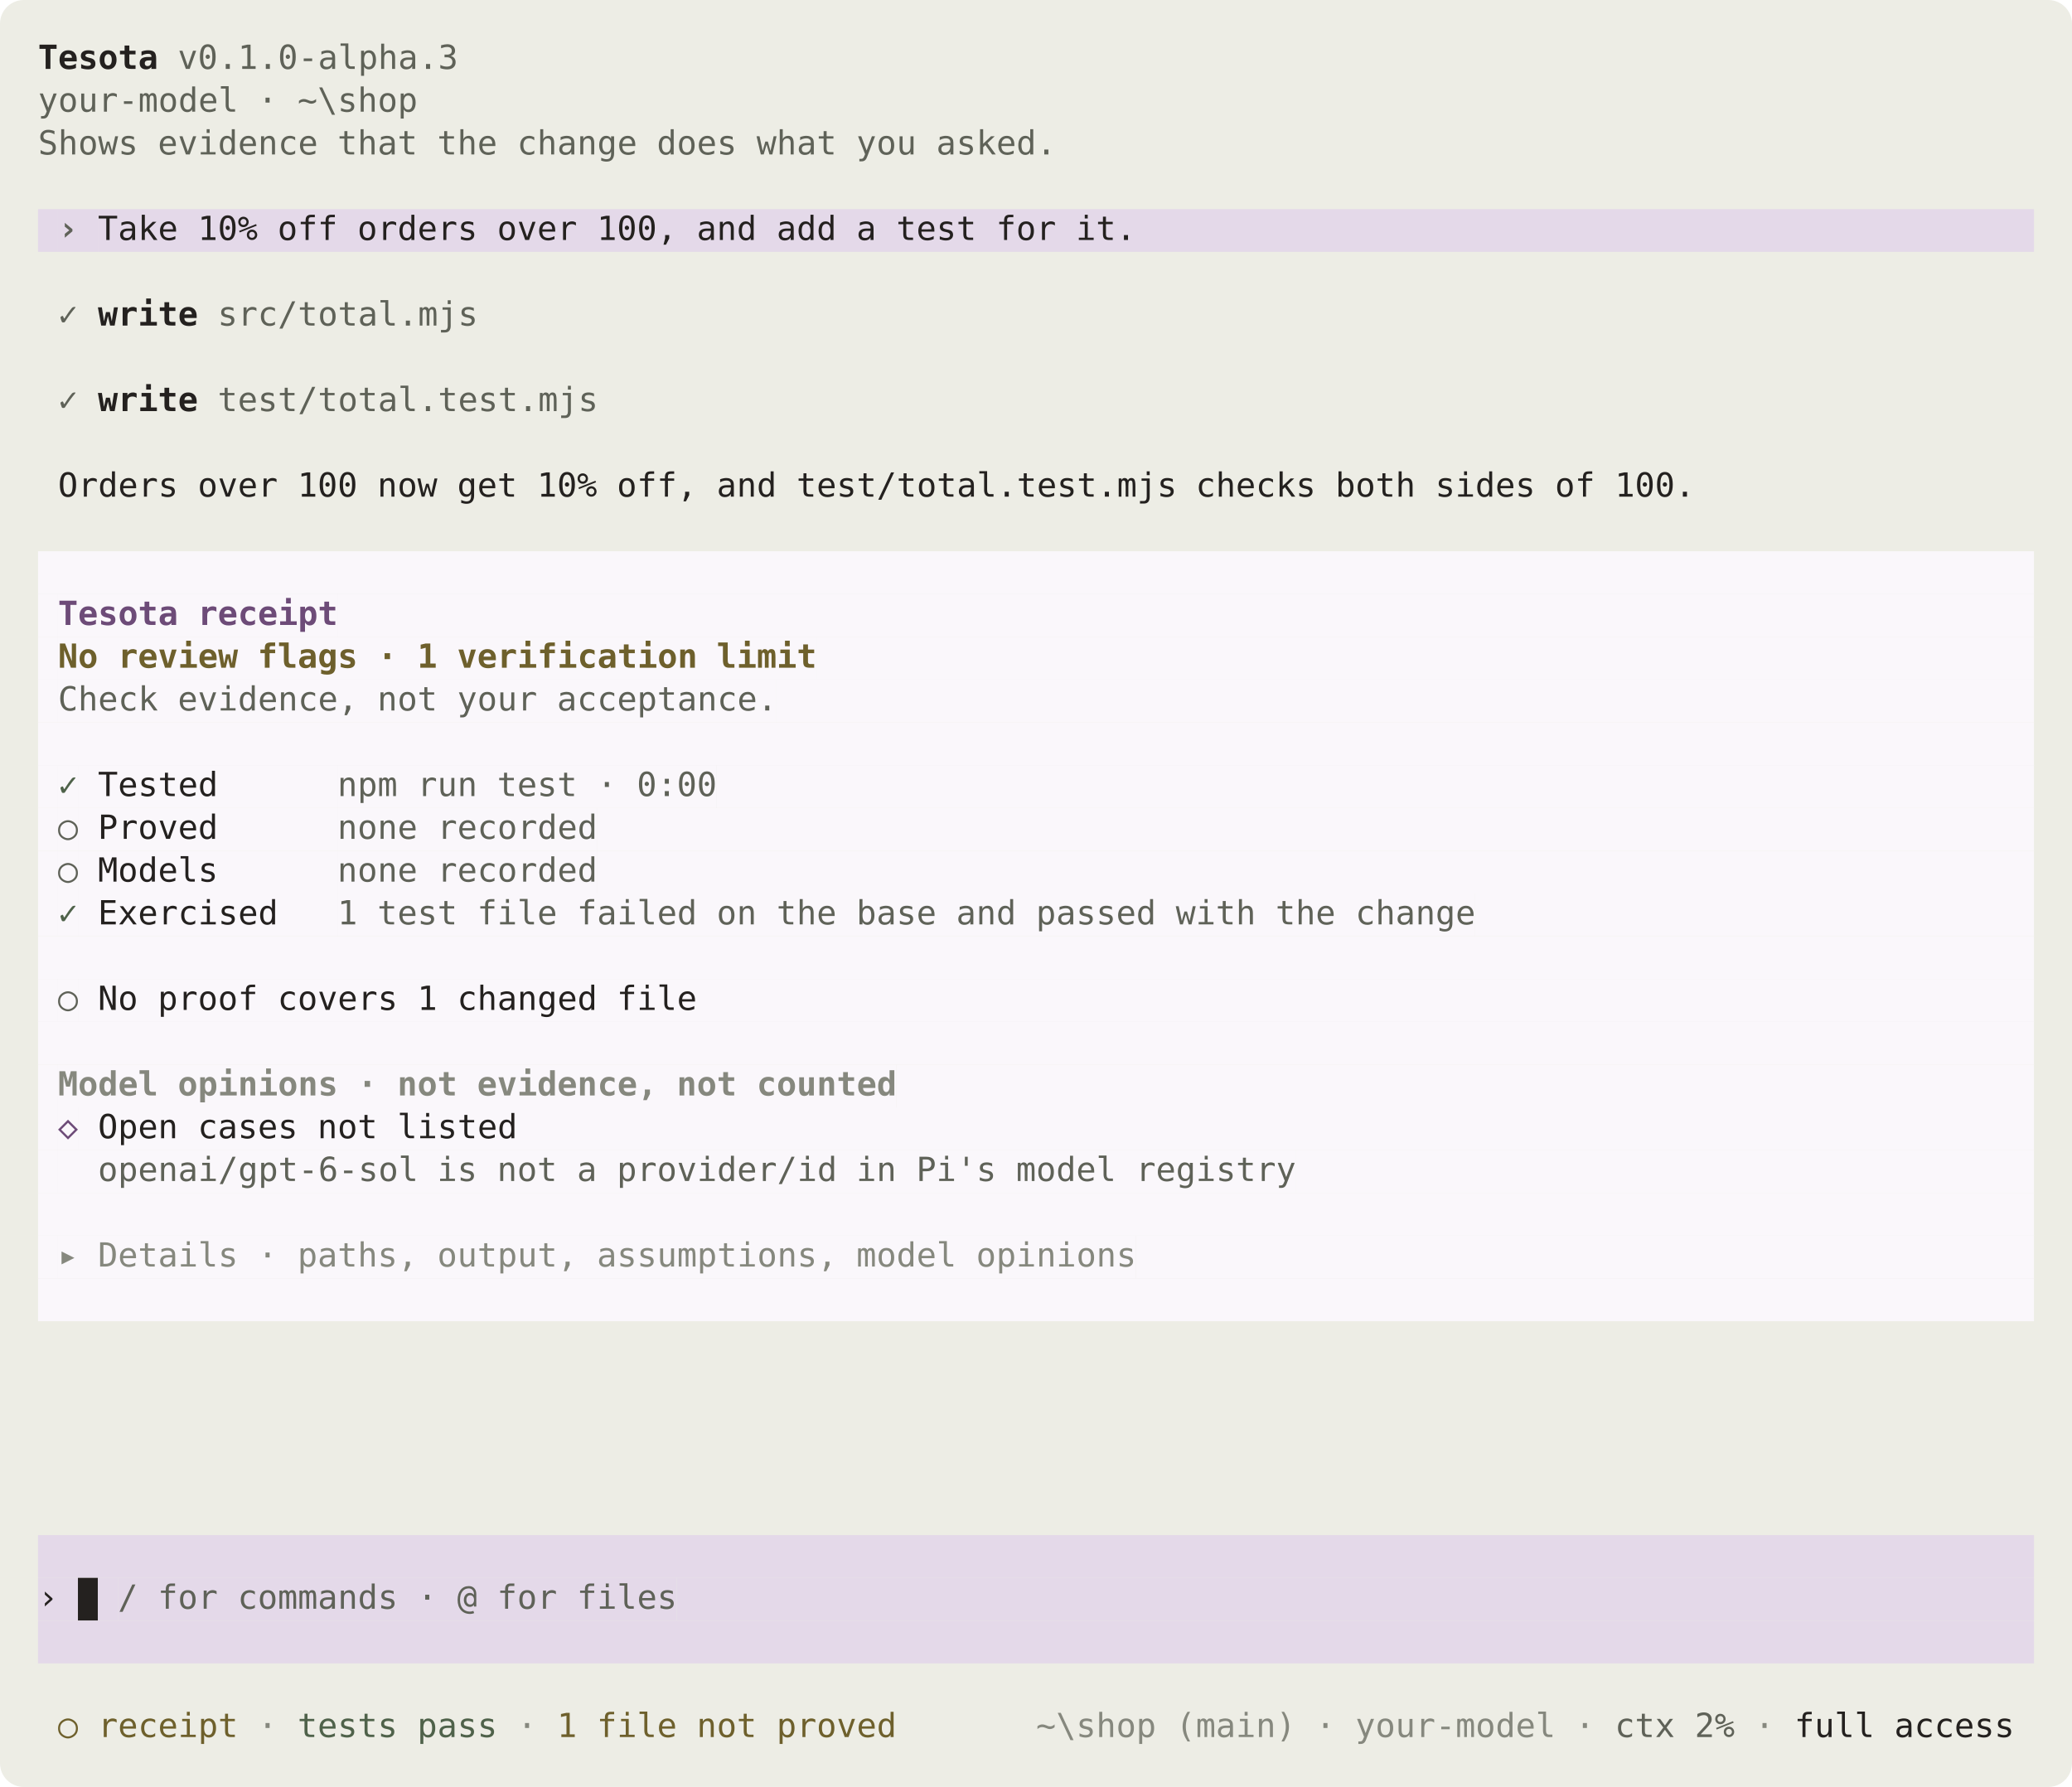
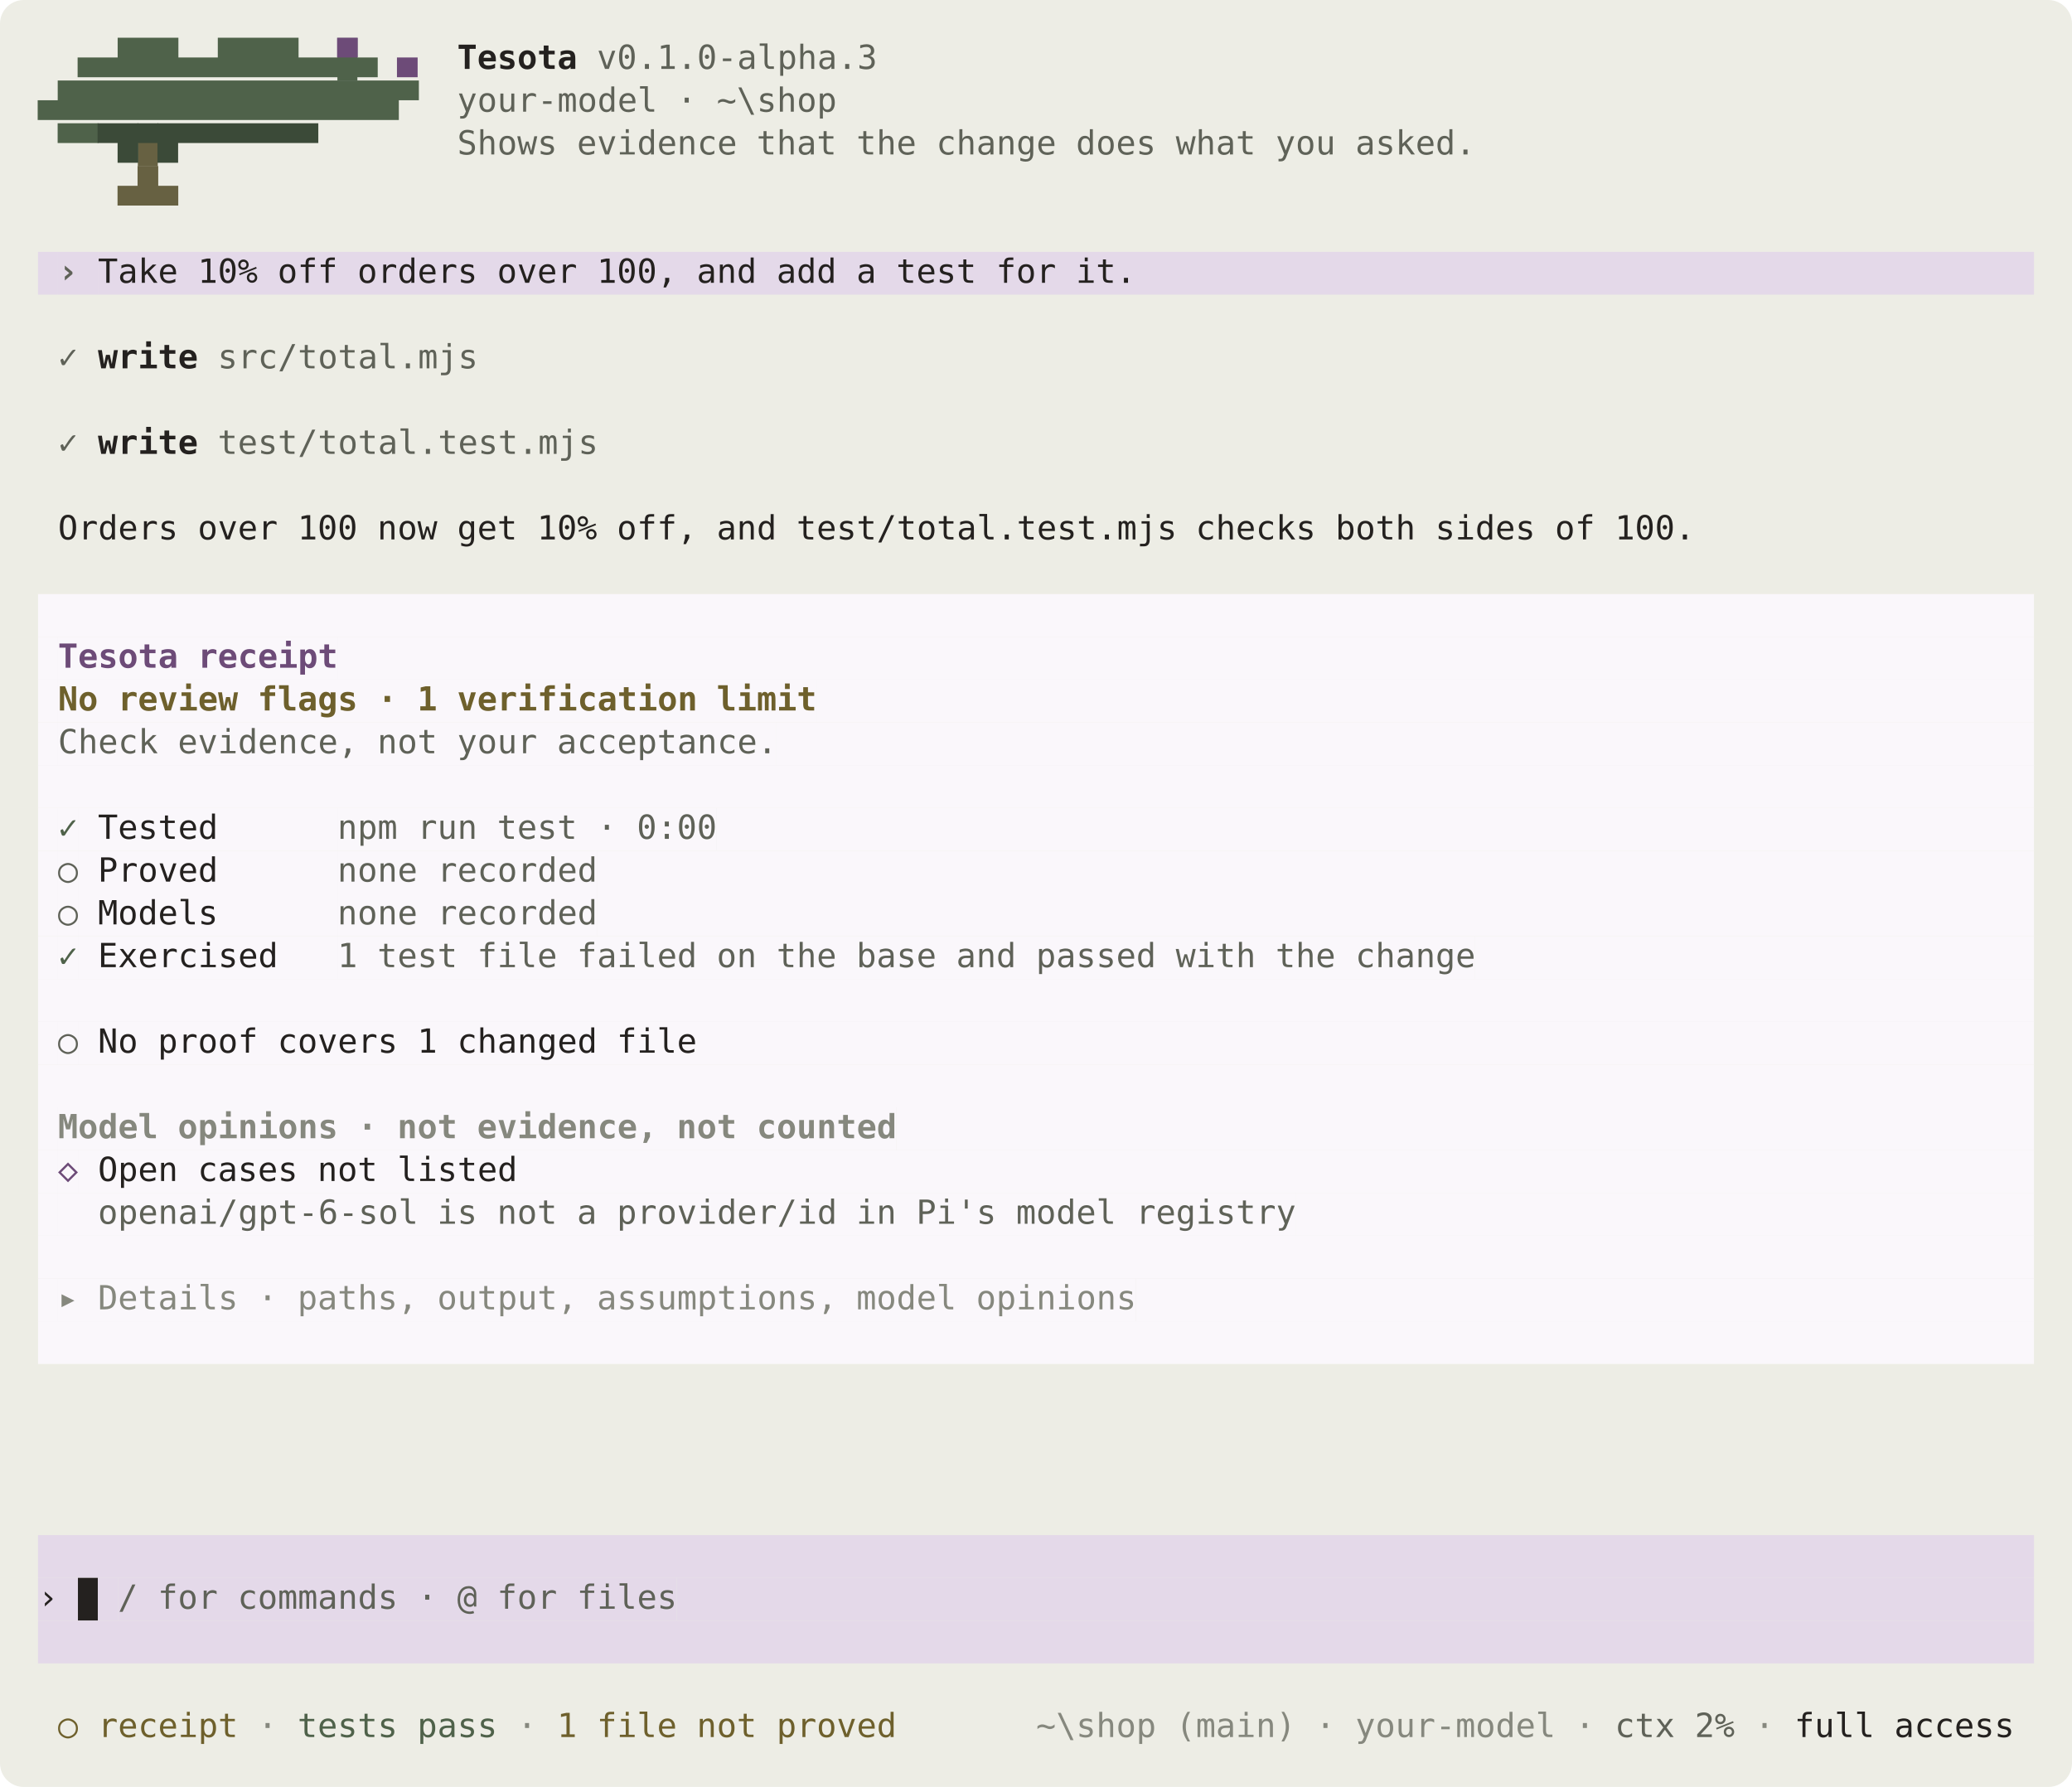
- <svg xmlns="http://www.w3.org/2000/svg" width="872" height="752" viewBox="0 0 872 752" role="img" aria-label="A verified turn in Tesota: the request, the agent's two file writes and its answer, then Tesota's receipt card saying nothing needs you, the tests pass and the new test exercises the change.">
+ <svg xmlns="http://www.w3.org/2000/svg" width="872" height="752" viewBox="0 0 872 752" role="img" aria-label="A verified turn in Tesota: a blooming pixel ironwood in the header, the request, two file writes and the answer, then the receipt card with the passing tests and the new test exercising the change.">
  <rect width="872" height="752" rx="10" fill="#edede5" />
-   <rect x="16.0" y="88" width="8.4" height="18" fill="#e4d9e9" />
-   <rect x="24.4" y="88" width="16.8" height="18" fill="#e4d9e9" />
-   <rect x="41.2" y="88" width="814.8" height="18" fill="#e4d9e9" />
-   <rect x="16.0" y="232" width="840.0" height="18" fill="#faf7fb" />
-   <rect x="16.0" y="250" width="8.4" height="18" fill="#faf7fb" />
-   <rect x="24.4" y="250" width="117.6" height="18" fill="#faf7fb" />
-   <rect x="142.0" y="250" width="714.0" height="18" fill="#faf7fb" />
+   <rect x="142.0" y="16" width="8.4" height="18" fill="#4f624a" />
+   <rect x="58.0" y="52" width="8.4" height="18" fill="#676142" />
+   <rect x="16.0" y="106" width="8.4" height="18" fill="#e4d9e9" />
+   <rect x="24.4" y="106" width="16.8" height="18" fill="#e4d9e9" />
+   <rect x="41.2" y="106" width="814.8" height="18" fill="#e4d9e9" />
+   <rect x="16.0" y="250" width="840.0" height="18" fill="#faf7fb" />
  <rect x="16.0" y="268" width="8.4" height="18" fill="#faf7fb" />
-   <rect x="24.4" y="268" width="319.2" height="18" fill="#faf7fb" />
-   <rect x="343.6" y="268" width="512.4" height="18" fill="#faf7fb" />
+   <rect x="24.4" y="268" width="117.6" height="18" fill="#faf7fb" />
+   <rect x="142.0" y="268" width="714.0" height="18" fill="#faf7fb" />
  <rect x="16.0" y="286" width="8.4" height="18" fill="#faf7fb" />
-   <rect x="24.4" y="286" width="302.4" height="18" fill="#faf7fb" />
-   <rect x="326.8" y="286" width="529.2" height="18" fill="#faf7fb" />
-   <rect x="16.0" y="304" width="840.0" height="18" fill="#faf7fb" />
-   <rect x="16.0" y="322" width="8.4" height="18" fill="#faf7fb" />
-   <rect x="24.4" y="322" width="8.4" height="18" fill="#faf7fb" />
-   <rect x="32.8" y="322" width="109.2" height="18" fill="#faf7fb" />
-   <rect x="142.0" y="322" width="159.6" height="18" fill="#faf7fb" />
-   <rect x="301.6" y="322" width="554.4" height="18" fill="#faf7fb" />
+   <rect x="24.4" y="286" width="319.2" height="18" fill="#faf7fb" />
+   <rect x="343.6" y="286" width="512.4" height="18" fill="#faf7fb" />
+   <rect x="16.0" y="304" width="8.4" height="18" fill="#faf7fb" />
+   <rect x="24.4" y="304" width="302.4" height="18" fill="#faf7fb" />
+   <rect x="326.8" y="304" width="529.2" height="18" fill="#faf7fb" />
+   <rect x="16.0" y="322" width="840.0" height="18" fill="#faf7fb" />
  <rect x="16.0" y="340" width="8.4" height="18" fill="#faf7fb" />
  <rect x="24.4" y="340" width="8.4" height="18" fill="#faf7fb" />
  <rect x="32.8" y="340" width="109.2" height="18" fill="#faf7fb" />
-   <rect x="142.0" y="340" width="109.2" height="18" fill="#faf7fb" />
-   <rect x="251.2" y="340" width="604.8" height="18" fill="#faf7fb" />
+   <rect x="142.0" y="340" width="159.6" height="18" fill="#faf7fb" />
+   <rect x="301.6" y="340" width="554.4" height="18" fill="#faf7fb" />
  <rect x="16.0" y="358" width="8.4" height="18" fill="#faf7fb" />
  <rect x="24.4" y="358" width="8.4" height="18" fill="#faf7fb" />
  <rect x="32.8" y="358" width="109.2" height="18" fill="#faf7fb" />
  <rect x="142.0" y="358" width="109.2" height="18" fill="#faf7fb" />
  <rect x="251.2" y="358" width="604.8" height="18" fill="#faf7fb" />
  <rect x="16.0" y="376" width="8.4" height="18" fill="#faf7fb" />
  <rect x="24.4" y="376" width="8.4" height="18" fill="#faf7fb" />
  <rect x="32.8" y="376" width="109.2" height="18" fill="#faf7fb" />
-   <rect x="142.0" y="376" width="478.8" height="18" fill="#faf7fb" />
-   <rect x="620.8" y="376" width="235.2" height="18" fill="#faf7fb" />
-   <rect x="16.0" y="394" width="840.0" height="18" fill="#faf7fb" />
-   <rect x="16.0" y="412" width="8.4" height="18" fill="#faf7fb" />
-   <rect x="24.4" y="412" width="8.4" height="18" fill="#faf7fb" />
-   <rect x="32.8" y="412" width="823.2" height="18" fill="#faf7fb" />
-   <rect x="16.0" y="430" width="840.0" height="18" fill="#faf7fb" />
-   <rect x="16.0" y="448" width="8.4" height="18" fill="#faf7fb" />
-   <rect x="24.4" y="448" width="352.8" height="18" fill="#faf7fb" />
-   <rect x="377.2" y="448" width="478.8" height="18" fill="#faf7fb" />
+   <rect x="142.0" y="376" width="109.2" height="18" fill="#faf7fb" />
+   <rect x="251.2" y="376" width="604.8" height="18" fill="#faf7fb" />
+   <rect x="16.0" y="394" width="8.4" height="18" fill="#faf7fb" />
+   <rect x="24.4" y="394" width="8.4" height="18" fill="#faf7fb" />
+   <rect x="32.8" y="394" width="109.2" height="18" fill="#faf7fb" />
+   <rect x="142.0" y="394" width="478.8" height="18" fill="#faf7fb" />
+   <rect x="620.8" y="394" width="235.2" height="18" fill="#faf7fb" />
+   <rect x="16.0" y="412" width="840.0" height="18" fill="#faf7fb" />
+   <rect x="16.0" y="430" width="8.4" height="18" fill="#faf7fb" />
+   <rect x="24.4" y="430" width="8.4" height="18" fill="#faf7fb" />
+   <rect x="32.8" y="430" width="823.2" height="18" fill="#faf7fb" />
+   <rect x="16.0" y="448" width="840.0" height="18" fill="#faf7fb" />
  <rect x="16.0" y="466" width="8.4" height="18" fill="#faf7fb" />
-   <rect x="24.4" y="466" width="8.4" height="18" fill="#faf7fb" />
-   <rect x="32.8" y="466" width="823.2" height="18" fill="#faf7fb" />
+   <rect x="24.4" y="466" width="352.8" height="18" fill="#faf7fb" />
+   <rect x="377.2" y="466" width="478.8" height="18" fill="#faf7fb" />
  <rect x="16.0" y="484" width="8.4" height="18" fill="#faf7fb" />
-   <rect x="24.4" y="484" width="520.8" height="18" fill="#faf7fb" />
-   <rect x="545.2" y="484" width="310.8" height="18" fill="#faf7fb" />
-   <rect x="16.0" y="502" width="840.0" height="18" fill="#faf7fb" />
-   <rect x="16.0" y="520" width="8.4" height="18" fill="#faf7fb" />
-   <rect x="24.4" y="520" width="453.6" height="18" fill="#faf7fb" />
-   <rect x="478.0" y="520" width="378.0" height="18" fill="#faf7fb" />
-   <rect x="16.0" y="538" width="840.0" height="18" fill="#faf7fb" />
+   <rect x="24.4" y="484" width="8.4" height="18" fill="#faf7fb" />
+   <rect x="32.8" y="484" width="823.2" height="18" fill="#faf7fb" />
+   <rect x="16.0" y="502" width="8.4" height="18" fill="#faf7fb" />
+   <rect x="24.4" y="502" width="520.8" height="18" fill="#faf7fb" />
+   <rect x="545.2" y="502" width="310.8" height="18" fill="#faf7fb" />
+   <rect x="16.0" y="520" width="840.0" height="18" fill="#faf7fb" />
+   <rect x="16.0" y="538" width="8.4" height="18" fill="#faf7fb" />
+   <rect x="24.4" y="538" width="453.6" height="18" fill="#faf7fb" />
+   <rect x="478.0" y="538" width="378.0" height="18" fill="#faf7fb" />
+   <rect x="16.0" y="556" width="840.0" height="18" fill="#faf7fb" />
  <rect x="16.0" y="646" width="840.0" height="18" fill="#e4d9e9" />
  <rect x="16.0" y="664" width="16.8" height="18" fill="#e4d9e9" />
  <rect x="32.8" y="664" width="8.4" height="18" fill="#24211f" />
  <rect x="41.2" y="664" width="8.4" height="18" fill="#e4d9e9" />
  <rect x="49.6" y="664" width="235.2" height="18" fill="#e4d9e9" />
  <rect x="284.8" y="664" width="571.2" height="18" fill="#e4d9e9" />
  <rect x="16.0" y="682" width="840.0" height="18" fill="#e4d9e9" />
  <g font-family="'Cascadia Mono', 'JetBrains Mono', Menlo, Consolas, 'DejaVu Sans Mono', monospace" font-size="14" xml:space="preserve">
-     <text x="16.0" y="29" fill="#24211f" font-weight="bold" textLength="50.4" lengthAdjust="spacingAndGlyphs">Tesota</text>
-     <text x="74.8" y="29" fill="#5f6258" textLength="117.6" lengthAdjust="spacingAndGlyphs">v0.1.0-alpha.3</text>
-     <text x="16.0" y="47" fill="#5f6258" textLength="84.0" lengthAdjust="spacingAndGlyphs">your-model</text>
-     <text x="108.4" y="47" fill="#5f6258" textLength="8.4" lengthAdjust="spacingAndGlyphs">·</text>
-     <text x="125.2" y="47" fill="#5f6258" textLength="50.4" lengthAdjust="spacingAndGlyphs">~\shop</text>
-     <text x="16.0" y="65" fill="#5f6258" textLength="42.0" lengthAdjust="spacingAndGlyphs">Shows</text>
-     <text x="66.4" y="65" fill="#5f6258" textLength="67.2" lengthAdjust="spacingAndGlyphs">evidence</text>
-     <text x="142.0" y="65" fill="#5f6258" textLength="33.6" lengthAdjust="spacingAndGlyphs">that</text>
-     <text x="184.0" y="65" fill="#5f6258" textLength="25.2" lengthAdjust="spacingAndGlyphs">the</text>
-     <text x="217.6" y="65" fill="#5f6258" textLength="50.4" lengthAdjust="spacingAndGlyphs">change</text>
-     <text x="276.4" y="65" fill="#5f6258" textLength="33.6" lengthAdjust="spacingAndGlyphs">does</text>
-     <text x="318.4" y="65" fill="#5f6258" textLength="33.6" lengthAdjust="spacingAndGlyphs">what</text>
-     <text x="360.4" y="65" fill="#5f6258" textLength="25.2" lengthAdjust="spacingAndGlyphs">you</text>
-     <text x="394.0" y="65" fill="#5f6258" textLength="50.4" lengthAdjust="spacingAndGlyphs">asked.</text>
-     <text x="24.4" y="101" fill="#5f6258" font-weight="bold" textLength="8.4" lengthAdjust="spacingAndGlyphs">›</text>
-     <text x="41.2" y="101" fill="#24211f" textLength="33.6" lengthAdjust="spacingAndGlyphs">Take</text>
-     <text x="83.2" y="101" fill="#24211f" textLength="25.2" lengthAdjust="spacingAndGlyphs">10%</text>
-     <text x="116.8" y="101" fill="#24211f" textLength="25.2" lengthAdjust="spacingAndGlyphs">off</text>
-     <text x="150.4" y="101" fill="#24211f" textLength="50.4" lengthAdjust="spacingAndGlyphs">orders</text>
-     <text x="209.2" y="101" fill="#24211f" textLength="33.6" lengthAdjust="spacingAndGlyphs">over</text>
-     <text x="251.2" y="101" fill="#24211f" textLength="33.6" lengthAdjust="spacingAndGlyphs">100,</text>
-     <text x="293.2" y="101" fill="#24211f" textLength="25.2" lengthAdjust="spacingAndGlyphs">and</text>
-     <text x="326.8" y="101" fill="#24211f" textLength="25.2" lengthAdjust="spacingAndGlyphs">add</text>
-     <text x="360.4" y="101" fill="#24211f" textLength="8.4" lengthAdjust="spacingAndGlyphs">a</text>
-     <text x="377.2" y="101" fill="#24211f" textLength="33.6" lengthAdjust="spacingAndGlyphs">test</text>
-     <text x="419.2" y="101" fill="#24211f" textLength="25.2" lengthAdjust="spacingAndGlyphs">for</text>
-     <text x="452.8" y="101" fill="#24211f" textLength="25.2" lengthAdjust="spacingAndGlyphs">it.</text>
-     <text x="24.4" y="137" fill="#5f6258" textLength="8.4" lengthAdjust="spacingAndGlyphs">✓</text>
-     <text x="41.2" y="137" fill="#24211f" font-weight="bold" textLength="42.0" lengthAdjust="spacingAndGlyphs">write</text>
-     <text x="91.6" y="137" fill="#5f6258" textLength="109.2" lengthAdjust="spacingAndGlyphs">src/total.mjs</text>
-     <text x="24.4" y="173" fill="#5f6258" textLength="8.4" lengthAdjust="spacingAndGlyphs">✓</text>
-     <text x="41.2" y="173" fill="#24211f" font-weight="bold" textLength="42.0" lengthAdjust="spacingAndGlyphs">write</text>
-     <text x="91.6" y="173" fill="#5f6258" textLength="159.6" lengthAdjust="spacingAndGlyphs">test/total.test.mjs</text>
-     <text x="24.4" y="209" fill="#24211f" textLength="50.4" lengthAdjust="spacingAndGlyphs">Orders</text>
-     <text x="83.2" y="209" fill="#24211f" textLength="33.6" lengthAdjust="spacingAndGlyphs">over</text>
-     <text x="125.2" y="209" fill="#24211f" textLength="25.2" lengthAdjust="spacingAndGlyphs">100</text>
-     <text x="158.8" y="209" fill="#24211f" textLength="25.2" lengthAdjust="spacingAndGlyphs">now</text>
-     <text x="192.4" y="209" fill="#24211f" textLength="25.2" lengthAdjust="spacingAndGlyphs">get</text>
-     <text x="226.0" y="209" fill="#24211f" textLength="25.2" lengthAdjust="spacingAndGlyphs">10%</text>
-     <text x="259.6" y="209" fill="#24211f" textLength="33.6" lengthAdjust="spacingAndGlyphs">off,</text>
-     <text x="301.6" y="209" fill="#24211f" textLength="25.2" lengthAdjust="spacingAndGlyphs">and</text>
-     <text x="335.2" y="209" fill="#24211f" textLength="159.6" lengthAdjust="spacingAndGlyphs">test/total.test.mjs</text>
-     <text x="503.2" y="209" fill="#24211f" textLength="50.4" lengthAdjust="spacingAndGlyphs">checks</text>
-     <text x="562.0" y="209" fill="#24211f" textLength="33.6" lengthAdjust="spacingAndGlyphs">both</text>
-     <text x="604.0" y="209" fill="#24211f" textLength="42.0" lengthAdjust="spacingAndGlyphs">sides</text>
-     <text x="654.4" y="209" fill="#24211f" textLength="16.8" lengthAdjust="spacingAndGlyphs">of</text>
-     <text x="679.6" y="209" fill="#24211f" textLength="33.6" lengthAdjust="spacingAndGlyphs">100.</text>
-     <text x="24.4" y="263" fill="#6d4b78" font-weight="bold" textLength="50.4" lengthAdjust="spacingAndGlyphs">Tesota</text>
-     <text x="83.2" y="263" fill="#6d4b78" font-weight="bold" textLength="58.8" lengthAdjust="spacingAndGlyphs">receipt</text>
-     <text x="24.4" y="281" fill="#6e602c" font-weight="bold" textLength="16.8" lengthAdjust="spacingAndGlyphs">No</text>
-     <text x="49.6" y="281" fill="#6e602c" font-weight="bold" textLength="50.4" lengthAdjust="spacingAndGlyphs">review</text>
-     <text x="108.4" y="281" fill="#6e602c" font-weight="bold" textLength="42.0" lengthAdjust="spacingAndGlyphs">flags</text>
-     <text x="158.8" y="281" fill="#6e602c" font-weight="bold" textLength="8.4" lengthAdjust="spacingAndGlyphs">·</text>
-     <text x="175.6" y="281" fill="#6e602c" font-weight="bold" textLength="8.4" lengthAdjust="spacingAndGlyphs">1</text>
-     <text x="192.4" y="281" fill="#6e602c" font-weight="bold" textLength="100.8" lengthAdjust="spacingAndGlyphs">verification</text>
-     <text x="301.6" y="281" fill="#6e602c" font-weight="bold" textLength="42.0" lengthAdjust="spacingAndGlyphs">limit</text>
-     <text x="24.4" y="299" fill="#5f6258" textLength="42.0" lengthAdjust="spacingAndGlyphs">Check</text>
-     <text x="74.8" y="299" fill="#5f6258" textLength="75.6" lengthAdjust="spacingAndGlyphs">evidence,</text>
-     <text x="158.8" y="299" fill="#5f6258" textLength="25.2" lengthAdjust="spacingAndGlyphs">not</text>
-     <text x="192.4" y="299" fill="#5f6258" textLength="33.6" lengthAdjust="spacingAndGlyphs">your</text>
-     <text x="234.4" y="299" fill="#5f6258" textLength="92.4" lengthAdjust="spacingAndGlyphs">acceptance.</text>
-     <text x="24.4" y="335" fill="#4f624a" textLength="8.4" lengthAdjust="spacingAndGlyphs">✓</text>
-     <text x="41.2" y="335" fill="#24211f" textLength="50.4" lengthAdjust="spacingAndGlyphs">Tested</text>
-     <text x="142.0" y="335" fill="#5f6258" textLength="25.2" lengthAdjust="spacingAndGlyphs">npm</text>
-     <text x="175.6" y="335" fill="#5f6258" textLength="25.2" lengthAdjust="spacingAndGlyphs">run</text>
-     <text x="209.2" y="335" fill="#5f6258" textLength="33.6" lengthAdjust="spacingAndGlyphs">test</text>
-     <text x="251.2" y="335" fill="#5f6258" textLength="8.4" lengthAdjust="spacingAndGlyphs">·</text>
-     <text x="268.0" y="335" fill="#5f6258" textLength="33.6" lengthAdjust="spacingAndGlyphs">0:00</text>
-     <text x="24.4" y="353" fill="#5f6258" textLength="8.4" lengthAdjust="spacingAndGlyphs">○</text>
-     <text x="41.2" y="353" fill="#24211f" textLength="50.4" lengthAdjust="spacingAndGlyphs">Proved</text>
-     <text x="142.0" y="353" fill="#5f6258" textLength="33.6" lengthAdjust="spacingAndGlyphs">none</text>
-     <text x="184.0" y="353" fill="#5f6258" textLength="67.2" lengthAdjust="spacingAndGlyphs">recorded</text>
+     <text x="32.8" y="29" fill="#4f624a" textLength="109.2" lengthAdjust="spacingAndGlyphs">▄▄███▄▄████▄▄</text>
+     <text x="142.0" y="29" fill="#6d4b78" textLength="8.4" lengthAdjust="spacingAndGlyphs">▀</text>
+     <text x="150.4" y="29" fill="#4f624a" textLength="8.4" lengthAdjust="spacingAndGlyphs">▄</text>
+     <text x="167.2" y="29" fill="#6d4b78" textLength="8.4" lengthAdjust="spacingAndGlyphs">▄</text>
+     <text x="192.4" y="29" fill="#24211f" font-weight="bold" textLength="50.4" lengthAdjust="spacingAndGlyphs">Tesota</text>
+     <text x="251.2" y="29" fill="#5f6258" textLength="117.6" lengthAdjust="spacingAndGlyphs">v0.1.0-alpha.3</text>
+     <text x="16.0" y="47" fill="#4f624a" textLength="159.6" lengthAdjust="spacingAndGlyphs">▄█████████████████▀</text>
+     <text x="192.4" y="47" fill="#5f6258" textLength="84.0" lengthAdjust="spacingAndGlyphs">your-model</text>
+     <text x="284.8" y="47" fill="#5f6258" textLength="8.4" lengthAdjust="spacingAndGlyphs">·</text>
+     <text x="301.6" y="47" fill="#5f6258" textLength="50.4" lengthAdjust="spacingAndGlyphs">~\shop</text>
+     <text x="24.4" y="65" fill="#4f624a" textLength="16.8" lengthAdjust="spacingAndGlyphs">▀▀</text>
+     <text x="41.2" y="65" fill="#3b4a38" textLength="16.8" lengthAdjust="spacingAndGlyphs">▀█</text>
+     <text x="58.0" y="65" fill="#3b4a38" textLength="8.4" lengthAdjust="spacingAndGlyphs">▀</text>
+     <text x="66.4" y="65" fill="#3b4a38" textLength="67.2" lengthAdjust="spacingAndGlyphs">█▀▀▀▀▀▀▀</text>
+     <text x="192.4" y="65" fill="#5f6258" textLength="42.0" lengthAdjust="spacingAndGlyphs">Shows</text>
+     <text x="242.8" y="65" fill="#5f6258" textLength="67.2" lengthAdjust="spacingAndGlyphs">evidence</text>
+     <text x="318.4" y="65" fill="#5f6258" textLength="33.6" lengthAdjust="spacingAndGlyphs">that</text>
+     <text x="360.4" y="65" fill="#5f6258" textLength="25.2" lengthAdjust="spacingAndGlyphs">the</text>
+     <text x="394.0" y="65" fill="#5f6258" textLength="50.4" lengthAdjust="spacingAndGlyphs">change</text>
+     <text x="452.8" y="65" fill="#5f6258" textLength="33.6" lengthAdjust="spacingAndGlyphs">does</text>
+     <text x="494.8" y="65" fill="#5f6258" textLength="33.6" lengthAdjust="spacingAndGlyphs">what</text>
+     <text x="536.8" y="65" fill="#5f6258" textLength="25.2" lengthAdjust="spacingAndGlyphs">you</text>
+     <text x="570.4" y="65" fill="#5f6258" textLength="50.4" lengthAdjust="spacingAndGlyphs">asked.</text>
+     <text x="49.6" y="83" fill="#676142" textLength="25.2" lengthAdjust="spacingAndGlyphs">▄█▄</text>
+     <text x="24.4" y="119" fill="#5f6258" font-weight="bold" textLength="8.4" lengthAdjust="spacingAndGlyphs">›</text>
+     <text x="41.2" y="119" fill="#24211f" textLength="33.6" lengthAdjust="spacingAndGlyphs">Take</text>
+     <text x="83.2" y="119" fill="#24211f" textLength="25.2" lengthAdjust="spacingAndGlyphs">10%</text>
+     <text x="116.8" y="119" fill="#24211f" textLength="25.2" lengthAdjust="spacingAndGlyphs">off</text>
+     <text x="150.4" y="119" fill="#24211f" textLength="50.4" lengthAdjust="spacingAndGlyphs">orders</text>
+     <text x="209.2" y="119" fill="#24211f" textLength="33.6" lengthAdjust="spacingAndGlyphs">over</text>
+     <text x="251.2" y="119" fill="#24211f" textLength="33.6" lengthAdjust="spacingAndGlyphs">100,</text>
+     <text x="293.2" y="119" fill="#24211f" textLength="25.2" lengthAdjust="spacingAndGlyphs">and</text>
+     <text x="326.8" y="119" fill="#24211f" textLength="25.2" lengthAdjust="spacingAndGlyphs">add</text>
+     <text x="360.4" y="119" fill="#24211f" textLength="8.4" lengthAdjust="spacingAndGlyphs">a</text>
+     <text x="377.2" y="119" fill="#24211f" textLength="33.6" lengthAdjust="spacingAndGlyphs">test</text>
+     <text x="419.2" y="119" fill="#24211f" textLength="25.2" lengthAdjust="spacingAndGlyphs">for</text>
+     <text x="452.8" y="119" fill="#24211f" textLength="25.2" lengthAdjust="spacingAndGlyphs">it.</text>
+     <text x="24.4" y="155" fill="#5f6258" textLength="8.4" lengthAdjust="spacingAndGlyphs">✓</text>
+     <text x="41.2" y="155" fill="#24211f" font-weight="bold" textLength="42.0" lengthAdjust="spacingAndGlyphs">write</text>
+     <text x="91.6" y="155" fill="#5f6258" textLength="109.2" lengthAdjust="spacingAndGlyphs">src/total.mjs</text>
+     <text x="24.4" y="191" fill="#5f6258" textLength="8.4" lengthAdjust="spacingAndGlyphs">✓</text>
+     <text x="41.2" y="191" fill="#24211f" font-weight="bold" textLength="42.0" lengthAdjust="spacingAndGlyphs">write</text>
+     <text x="91.6" y="191" fill="#5f6258" textLength="159.6" lengthAdjust="spacingAndGlyphs">test/total.test.mjs</text>
+     <text x="24.4" y="227" fill="#24211f" textLength="50.4" lengthAdjust="spacingAndGlyphs">Orders</text>
+     <text x="83.2" y="227" fill="#24211f" textLength="33.6" lengthAdjust="spacingAndGlyphs">over</text>
+     <text x="125.2" y="227" fill="#24211f" textLength="25.2" lengthAdjust="spacingAndGlyphs">100</text>
+     <text x="158.8" y="227" fill="#24211f" textLength="25.2" lengthAdjust="spacingAndGlyphs">now</text>
+     <text x="192.4" y="227" fill="#24211f" textLength="25.2" lengthAdjust="spacingAndGlyphs">get</text>
+     <text x="226.0" y="227" fill="#24211f" textLength="25.2" lengthAdjust="spacingAndGlyphs">10%</text>
+     <text x="259.6" y="227" fill="#24211f" textLength="33.6" lengthAdjust="spacingAndGlyphs">off,</text>
+     <text x="301.6" y="227" fill="#24211f" textLength="25.2" lengthAdjust="spacingAndGlyphs">and</text>
+     <text x="335.2" y="227" fill="#24211f" textLength="159.6" lengthAdjust="spacingAndGlyphs">test/total.test.mjs</text>
+     <text x="503.2" y="227" fill="#24211f" textLength="50.4" lengthAdjust="spacingAndGlyphs">checks</text>
+     <text x="562.0" y="227" fill="#24211f" textLength="33.6" lengthAdjust="spacingAndGlyphs">both</text>
+     <text x="604.0" y="227" fill="#24211f" textLength="42.0" lengthAdjust="spacingAndGlyphs">sides</text>
+     <text x="654.4" y="227" fill="#24211f" textLength="16.8" lengthAdjust="spacingAndGlyphs">of</text>
+     <text x="679.6" y="227" fill="#24211f" textLength="33.6" lengthAdjust="spacingAndGlyphs">100.</text>
+     <text x="24.4" y="281" fill="#6d4b78" font-weight="bold" textLength="50.4" lengthAdjust="spacingAndGlyphs">Tesota</text>
+     <text x="83.2" y="281" fill="#6d4b78" font-weight="bold" textLength="58.8" lengthAdjust="spacingAndGlyphs">receipt</text>
+     <text x="24.4" y="299" fill="#6e602c" font-weight="bold" textLength="16.8" lengthAdjust="spacingAndGlyphs">No</text>
+     <text x="49.6" y="299" fill="#6e602c" font-weight="bold" textLength="50.4" lengthAdjust="spacingAndGlyphs">review</text>
+     <text x="108.4" y="299" fill="#6e602c" font-weight="bold" textLength="42.0" lengthAdjust="spacingAndGlyphs">flags</text>
+     <text x="158.8" y="299" fill="#6e602c" font-weight="bold" textLength="8.4" lengthAdjust="spacingAndGlyphs">·</text>
+     <text x="175.6" y="299" fill="#6e602c" font-weight="bold" textLength="8.4" lengthAdjust="spacingAndGlyphs">1</text>
+     <text x="192.4" y="299" fill="#6e602c" font-weight="bold" textLength="100.8" lengthAdjust="spacingAndGlyphs">verification</text>
+     <text x="301.6" y="299" fill="#6e602c" font-weight="bold" textLength="42.0" lengthAdjust="spacingAndGlyphs">limit</text>
+     <text x="24.4" y="317" fill="#5f6258" textLength="42.0" lengthAdjust="spacingAndGlyphs">Check</text>
+     <text x="74.8" y="317" fill="#5f6258" textLength="75.6" lengthAdjust="spacingAndGlyphs">evidence,</text>
+     <text x="158.8" y="317" fill="#5f6258" textLength="25.2" lengthAdjust="spacingAndGlyphs">not</text>
+     <text x="192.4" y="317" fill="#5f6258" textLength="33.6" lengthAdjust="spacingAndGlyphs">your</text>
+     <text x="234.4" y="317" fill="#5f6258" textLength="92.4" lengthAdjust="spacingAndGlyphs">acceptance.</text>
+     <text x="24.4" y="353" fill="#4f624a" textLength="8.4" lengthAdjust="spacingAndGlyphs">✓</text>
+     <text x="41.2" y="353" fill="#24211f" textLength="50.4" lengthAdjust="spacingAndGlyphs">Tested</text>
+     <text x="142.0" y="353" fill="#5f6258" textLength="25.2" lengthAdjust="spacingAndGlyphs">npm</text>
+     <text x="175.6" y="353" fill="#5f6258" textLength="25.2" lengthAdjust="spacingAndGlyphs">run</text>
+     <text x="209.2" y="353" fill="#5f6258" textLength="33.6" lengthAdjust="spacingAndGlyphs">test</text>
+     <text x="251.2" y="353" fill="#5f6258" textLength="8.4" lengthAdjust="spacingAndGlyphs">·</text>
+     <text x="268.0" y="353" fill="#5f6258" textLength="33.6" lengthAdjust="spacingAndGlyphs">0:00</text>
    <text x="24.4" y="371" fill="#5f6258" textLength="8.4" lengthAdjust="spacingAndGlyphs">○</text>
-     <text x="41.2" y="371" fill="#24211f" textLength="50.4" lengthAdjust="spacingAndGlyphs">Models</text>
+     <text x="41.2" y="371" fill="#24211f" textLength="50.4" lengthAdjust="spacingAndGlyphs">Proved</text>
    <text x="142.0" y="371" fill="#5f6258" textLength="33.6" lengthAdjust="spacingAndGlyphs">none</text>
    <text x="184.0" y="371" fill="#5f6258" textLength="67.2" lengthAdjust="spacingAndGlyphs">recorded</text>
-     <text x="24.4" y="389" fill="#4f624a" textLength="8.4" lengthAdjust="spacingAndGlyphs">✓</text>
-     <text x="41.2" y="389" fill="#24211f" textLength="75.6" lengthAdjust="spacingAndGlyphs">Exercised</text>
-     <text x="142.0" y="389" fill="#5f6258" textLength="8.4" lengthAdjust="spacingAndGlyphs">1</text>
-     <text x="158.8" y="389" fill="#5f6258" textLength="33.6" lengthAdjust="spacingAndGlyphs">test</text>
-     <text x="200.8" y="389" fill="#5f6258" textLength="33.6" lengthAdjust="spacingAndGlyphs">file</text>
-     <text x="242.8" y="389" fill="#5f6258" textLength="50.4" lengthAdjust="spacingAndGlyphs">failed</text>
-     <text x="301.6" y="389" fill="#5f6258" textLength="16.8" lengthAdjust="spacingAndGlyphs">on</text>
-     <text x="326.8" y="389" fill="#5f6258" textLength="25.2" lengthAdjust="spacingAndGlyphs">the</text>
-     <text x="360.4" y="389" fill="#5f6258" textLength="33.6" lengthAdjust="spacingAndGlyphs">base</text>
-     <text x="402.4" y="389" fill="#5f6258" textLength="25.2" lengthAdjust="spacingAndGlyphs">and</text>
-     <text x="436.0" y="389" fill="#5f6258" textLength="50.4" lengthAdjust="spacingAndGlyphs">passed</text>
-     <text x="494.8" y="389" fill="#5f6258" textLength="33.6" lengthAdjust="spacingAndGlyphs">with</text>
-     <text x="536.8" y="389" fill="#5f6258" textLength="25.2" lengthAdjust="spacingAndGlyphs">the</text>
-     <text x="570.4" y="389" fill="#5f6258" textLength="50.4" lengthAdjust="spacingAndGlyphs">change</text>
-     <text x="24.4" y="425" fill="#5f6258" textLength="8.4" lengthAdjust="spacingAndGlyphs">○</text>
-     <text x="41.2" y="425" fill="#24211f" textLength="16.8" lengthAdjust="spacingAndGlyphs">No</text>
-     <text x="66.4" y="425" fill="#24211f" textLength="42.0" lengthAdjust="spacingAndGlyphs">proof</text>
-     <text x="116.8" y="425" fill="#24211f" textLength="50.4" lengthAdjust="spacingAndGlyphs">covers</text>
-     <text x="175.6" y="425" fill="#24211f" textLength="8.4" lengthAdjust="spacingAndGlyphs">1</text>
-     <text x="192.4" y="425" fill="#24211f" textLength="58.8" lengthAdjust="spacingAndGlyphs">changed</text>
-     <text x="259.6" y="425" fill="#24211f" textLength="33.6" lengthAdjust="spacingAndGlyphs">file</text>
-     <text x="24.4" y="461" fill="#86887e" font-weight="bold" textLength="42.0" lengthAdjust="spacingAndGlyphs">Model</text>
-     <text x="74.8" y="461" fill="#86887e" font-weight="bold" textLength="67.2" lengthAdjust="spacingAndGlyphs">opinions</text>
-     <text x="150.4" y="461" fill="#86887e" font-weight="bold" textLength="8.4" lengthAdjust="spacingAndGlyphs">·</text>
-     <text x="167.2" y="461" fill="#86887e" font-weight="bold" textLength="25.2" lengthAdjust="spacingAndGlyphs">not</text>
-     <text x="200.8" y="461" fill="#86887e" font-weight="bold" textLength="75.6" lengthAdjust="spacingAndGlyphs">evidence,</text>
-     <text x="284.8" y="461" fill="#86887e" font-weight="bold" textLength="25.2" lengthAdjust="spacingAndGlyphs">not</text>
-     <text x="318.4" y="461" fill="#86887e" font-weight="bold" textLength="58.8" lengthAdjust="spacingAndGlyphs">counted</text>
-     <text x="24.4" y="479" fill="#6d4b78" textLength="8.4" lengthAdjust="spacingAndGlyphs">◇</text>
-     <text x="41.2" y="479" fill="#24211f" textLength="33.6" lengthAdjust="spacingAndGlyphs">Open</text>
-     <text x="83.2" y="479" fill="#24211f" textLength="42.0" lengthAdjust="spacingAndGlyphs">cases</text>
-     <text x="133.6" y="479" fill="#24211f" textLength="25.2" lengthAdjust="spacingAndGlyphs">not</text>
-     <text x="167.2" y="479" fill="#24211f" textLength="50.4" lengthAdjust="spacingAndGlyphs">listed</text>
-     <text x="41.2" y="497" fill="#5f6258" textLength="134.4" lengthAdjust="spacingAndGlyphs">openai/gpt-6-sol</text>
-     <text x="184.0" y="497" fill="#5f6258" textLength="16.8" lengthAdjust="spacingAndGlyphs">is</text>
-     <text x="209.2" y="497" fill="#5f6258" textLength="25.2" lengthAdjust="spacingAndGlyphs">not</text>
-     <text x="242.8" y="497" fill="#5f6258" textLength="8.4" lengthAdjust="spacingAndGlyphs">a</text>
-     <text x="259.6" y="497" fill="#5f6258" textLength="92.4" lengthAdjust="spacingAndGlyphs">provider/id</text>
-     <text x="360.4" y="497" fill="#5f6258" textLength="16.8" lengthAdjust="spacingAndGlyphs">in</text>
-     <text x="385.6" y="497" fill="#5f6258" textLength="33.6" lengthAdjust="spacingAndGlyphs">Pi's</text>
-     <text x="427.6" y="497" fill="#5f6258" textLength="42.0" lengthAdjust="spacingAndGlyphs">model</text>
-     <text x="478.0" y="497" fill="#5f6258" textLength="67.2" lengthAdjust="spacingAndGlyphs">registry</text>
-     <text x="24.4" y="533" fill="#86887e" textLength="8.4" lengthAdjust="spacingAndGlyphs">▸</text>
-     <text x="41.2" y="533" fill="#86887e" textLength="58.8" lengthAdjust="spacingAndGlyphs">Details</text>
-     <text x="108.4" y="533" fill="#86887e" textLength="8.4" lengthAdjust="spacingAndGlyphs">·</text>
-     <text x="125.2" y="533" fill="#86887e" textLength="50.4" lengthAdjust="spacingAndGlyphs">paths,</text>
-     <text x="184.0" y="533" fill="#86887e" textLength="58.8" lengthAdjust="spacingAndGlyphs">output,</text>
-     <text x="251.2" y="533" fill="#86887e" textLength="100.8" lengthAdjust="spacingAndGlyphs">assumptions,</text>
-     <text x="360.4" y="533" fill="#86887e" textLength="42.0" lengthAdjust="spacingAndGlyphs">model</text>
-     <text x="410.8" y="533" fill="#86887e" textLength="67.2" lengthAdjust="spacingAndGlyphs">opinions</text>
+     <text x="24.4" y="389" fill="#5f6258" textLength="8.4" lengthAdjust="spacingAndGlyphs">○</text>
+     <text x="41.2" y="389" fill="#24211f" textLength="50.4" lengthAdjust="spacingAndGlyphs">Models</text>
+     <text x="142.0" y="389" fill="#5f6258" textLength="33.6" lengthAdjust="spacingAndGlyphs">none</text>
+     <text x="184.0" y="389" fill="#5f6258" textLength="67.2" lengthAdjust="spacingAndGlyphs">recorded</text>
+     <text x="24.4" y="407" fill="#4f624a" textLength="8.4" lengthAdjust="spacingAndGlyphs">✓</text>
+     <text x="41.2" y="407" fill="#24211f" textLength="75.6" lengthAdjust="spacingAndGlyphs">Exercised</text>
+     <text x="142.0" y="407" fill="#5f6258" textLength="8.4" lengthAdjust="spacingAndGlyphs">1</text>
+     <text x="158.8" y="407" fill="#5f6258" textLength="33.6" lengthAdjust="spacingAndGlyphs">test</text>
+     <text x="200.8" y="407" fill="#5f6258" textLength="33.6" lengthAdjust="spacingAndGlyphs">file</text>
+     <text x="242.8" y="407" fill="#5f6258" textLength="50.4" lengthAdjust="spacingAndGlyphs">failed</text>
+     <text x="301.6" y="407" fill="#5f6258" textLength="16.8" lengthAdjust="spacingAndGlyphs">on</text>
+     <text x="326.8" y="407" fill="#5f6258" textLength="25.2" lengthAdjust="spacingAndGlyphs">the</text>
+     <text x="360.4" y="407" fill="#5f6258" textLength="33.6" lengthAdjust="spacingAndGlyphs">base</text>
+     <text x="402.4" y="407" fill="#5f6258" textLength="25.2" lengthAdjust="spacingAndGlyphs">and</text>
+     <text x="436.0" y="407" fill="#5f6258" textLength="50.4" lengthAdjust="spacingAndGlyphs">passed</text>
+     <text x="494.8" y="407" fill="#5f6258" textLength="33.6" lengthAdjust="spacingAndGlyphs">with</text>
+     <text x="536.8" y="407" fill="#5f6258" textLength="25.2" lengthAdjust="spacingAndGlyphs">the</text>
+     <text x="570.4" y="407" fill="#5f6258" textLength="50.4" lengthAdjust="spacingAndGlyphs">change</text>
+     <text x="24.4" y="443" fill="#5f6258" textLength="8.4" lengthAdjust="spacingAndGlyphs">○</text>
+     <text x="41.2" y="443" fill="#24211f" textLength="16.8" lengthAdjust="spacingAndGlyphs">No</text>
+     <text x="66.4" y="443" fill="#24211f" textLength="42.0" lengthAdjust="spacingAndGlyphs">proof</text>
+     <text x="116.8" y="443" fill="#24211f" textLength="50.4" lengthAdjust="spacingAndGlyphs">covers</text>
+     <text x="175.6" y="443" fill="#24211f" textLength="8.4" lengthAdjust="spacingAndGlyphs">1</text>
+     <text x="192.4" y="443" fill="#24211f" textLength="58.8" lengthAdjust="spacingAndGlyphs">changed</text>
+     <text x="259.6" y="443" fill="#24211f" textLength="33.6" lengthAdjust="spacingAndGlyphs">file</text>
+     <text x="24.4" y="479" fill="#86887e" font-weight="bold" textLength="42.0" lengthAdjust="spacingAndGlyphs">Model</text>
+     <text x="74.8" y="479" fill="#86887e" font-weight="bold" textLength="67.2" lengthAdjust="spacingAndGlyphs">opinions</text>
+     <text x="150.4" y="479" fill="#86887e" font-weight="bold" textLength="8.4" lengthAdjust="spacingAndGlyphs">·</text>
+     <text x="167.2" y="479" fill="#86887e" font-weight="bold" textLength="25.2" lengthAdjust="spacingAndGlyphs">not</text>
+     <text x="200.8" y="479" fill="#86887e" font-weight="bold" textLength="75.6" lengthAdjust="spacingAndGlyphs">evidence,</text>
+     <text x="284.8" y="479" fill="#86887e" font-weight="bold" textLength="25.2" lengthAdjust="spacingAndGlyphs">not</text>
+     <text x="318.4" y="479" fill="#86887e" font-weight="bold" textLength="58.8" lengthAdjust="spacingAndGlyphs">counted</text>
+     <text x="24.4" y="497" fill="#6d4b78" textLength="8.4" lengthAdjust="spacingAndGlyphs">◇</text>
+     <text x="41.2" y="497" fill="#24211f" textLength="33.6" lengthAdjust="spacingAndGlyphs">Open</text>
+     <text x="83.2" y="497" fill="#24211f" textLength="42.0" lengthAdjust="spacingAndGlyphs">cases</text>
+     <text x="133.6" y="497" fill="#24211f" textLength="25.2" lengthAdjust="spacingAndGlyphs">not</text>
+     <text x="167.2" y="497" fill="#24211f" textLength="50.4" lengthAdjust="spacingAndGlyphs">listed</text>
+     <text x="41.2" y="515" fill="#5f6258" textLength="134.4" lengthAdjust="spacingAndGlyphs">openai/gpt-6-sol</text>
+     <text x="184.0" y="515" fill="#5f6258" textLength="16.8" lengthAdjust="spacingAndGlyphs">is</text>
+     <text x="209.2" y="515" fill="#5f6258" textLength="25.2" lengthAdjust="spacingAndGlyphs">not</text>
+     <text x="242.8" y="515" fill="#5f6258" textLength="8.4" lengthAdjust="spacingAndGlyphs">a</text>
+     <text x="259.6" y="515" fill="#5f6258" textLength="92.4" lengthAdjust="spacingAndGlyphs">provider/id</text>
+     <text x="360.4" y="515" fill="#5f6258" textLength="16.8" lengthAdjust="spacingAndGlyphs">in</text>
+     <text x="385.6" y="515" fill="#5f6258" textLength="33.6" lengthAdjust="spacingAndGlyphs">Pi's</text>
+     <text x="427.6" y="515" fill="#5f6258" textLength="42.0" lengthAdjust="spacingAndGlyphs">model</text>
+     <text x="478.0" y="515" fill="#5f6258" textLength="67.2" lengthAdjust="spacingAndGlyphs">registry</text>
+     <text x="24.4" y="551" fill="#86887e" textLength="8.4" lengthAdjust="spacingAndGlyphs">▸</text>
+     <text x="41.2" y="551" fill="#86887e" textLength="58.8" lengthAdjust="spacingAndGlyphs">Details</text>
+     <text x="108.4" y="551" fill="#86887e" textLength="8.4" lengthAdjust="spacingAndGlyphs">·</text>
+     <text x="125.2" y="551" fill="#86887e" textLength="50.4" lengthAdjust="spacingAndGlyphs">paths,</text>
+     <text x="184.0" y="551" fill="#86887e" textLength="58.8" lengthAdjust="spacingAndGlyphs">output,</text>
+     <text x="251.2" y="551" fill="#86887e" textLength="100.8" lengthAdjust="spacingAndGlyphs">assumptions,</text>
+     <text x="360.4" y="551" fill="#86887e" textLength="42.0" lengthAdjust="spacingAndGlyphs">model</text>
+     <text x="410.8" y="551" fill="#86887e" textLength="67.2" lengthAdjust="spacingAndGlyphs">opinions</text>
    <text x="16.0" y="677" fill="#24211f" textLength="8.4" lengthAdjust="spacingAndGlyphs">›</text>
    <text x="49.6" y="677" fill="#5f6258" textLength="8.4" lengthAdjust="spacingAndGlyphs">/</text>
    <text x="66.4" y="677" fill="#5f6258" textLength="25.2" lengthAdjust="spacingAndGlyphs">for</text>
    <text x="100.0" y="677" fill="#5f6258" textLength="67.2" lengthAdjust="spacingAndGlyphs">commands</text>
    <text x="175.6" y="677" fill="#5f6258" textLength="8.4" lengthAdjust="spacingAndGlyphs">·</text>
    <text x="192.4" y="677" fill="#5f6258" textLength="8.4" lengthAdjust="spacingAndGlyphs">@</text>
    <text x="209.2" y="677" fill="#5f6258" textLength="25.2" lengthAdjust="spacingAndGlyphs">for</text>
    <text x="242.8" y="677" fill="#5f6258" textLength="42.0" lengthAdjust="spacingAndGlyphs">files</text>
    <text x="24.4" y="731" fill="#6e602c" textLength="8.4" lengthAdjust="spacingAndGlyphs">○</text>
    <text x="41.2" y="731" fill="#6e602c" textLength="58.8" lengthAdjust="spacingAndGlyphs">receipt</text>
    <text x="108.4" y="731" fill="#86887e" textLength="8.4" lengthAdjust="spacingAndGlyphs">·</text>
    <text x="125.2" y="731" fill="#4f624a" textLength="42.0" lengthAdjust="spacingAndGlyphs">tests</text>
    <text x="175.6" y="731" fill="#4f624a" textLength="33.6" lengthAdjust="spacingAndGlyphs">pass</text>
    <text x="217.6" y="731" fill="#86887e" textLength="8.4" lengthAdjust="spacingAndGlyphs">·</text>
    <text x="234.4" y="731" fill="#6e602c" textLength="8.4" lengthAdjust="spacingAndGlyphs">1</text>
    <text x="251.2" y="731" fill="#6e602c" textLength="33.6" lengthAdjust="spacingAndGlyphs">file</text>
    <text x="293.2" y="731" fill="#6e602c" textLength="25.2" lengthAdjust="spacingAndGlyphs">not</text>
    <text x="326.8" y="731" fill="#6e602c" textLength="50.4" lengthAdjust="spacingAndGlyphs">proved</text>
    <text x="436.0" y="731" fill="#86887e" textLength="50.4" lengthAdjust="spacingAndGlyphs">~\shop</text>
    <text x="494.8" y="731" fill="#86887e" textLength="50.4" lengthAdjust="spacingAndGlyphs">(main)</text>
    <text x="553.6" y="731" fill="#86887e" textLength="8.4" lengthAdjust="spacingAndGlyphs">·</text>
    <text x="570.4" y="731" fill="#86887e" textLength="84.0" lengthAdjust="spacingAndGlyphs">your-model</text>
    <text x="662.8" y="731" fill="#86887e" textLength="8.4" lengthAdjust="spacingAndGlyphs">·</text>
    <text x="679.6" y="731" fill="#5f6258" textLength="25.2" lengthAdjust="spacingAndGlyphs">ctx</text>
    <text x="713.2" y="731" fill="#5f6258" textLength="16.8" lengthAdjust="spacingAndGlyphs">2%</text>
    <text x="738.4" y="731" fill="#86887e" textLength="8.4" lengthAdjust="spacingAndGlyphs">·</text>
    <text x="755.2" y="731" fill="#24211f" textLength="33.6" lengthAdjust="spacingAndGlyphs">full</text>
    <text x="797.2" y="731" fill="#24211f" textLength="50.4" lengthAdjust="spacingAndGlyphs">access</text>
  </g>
</svg>
